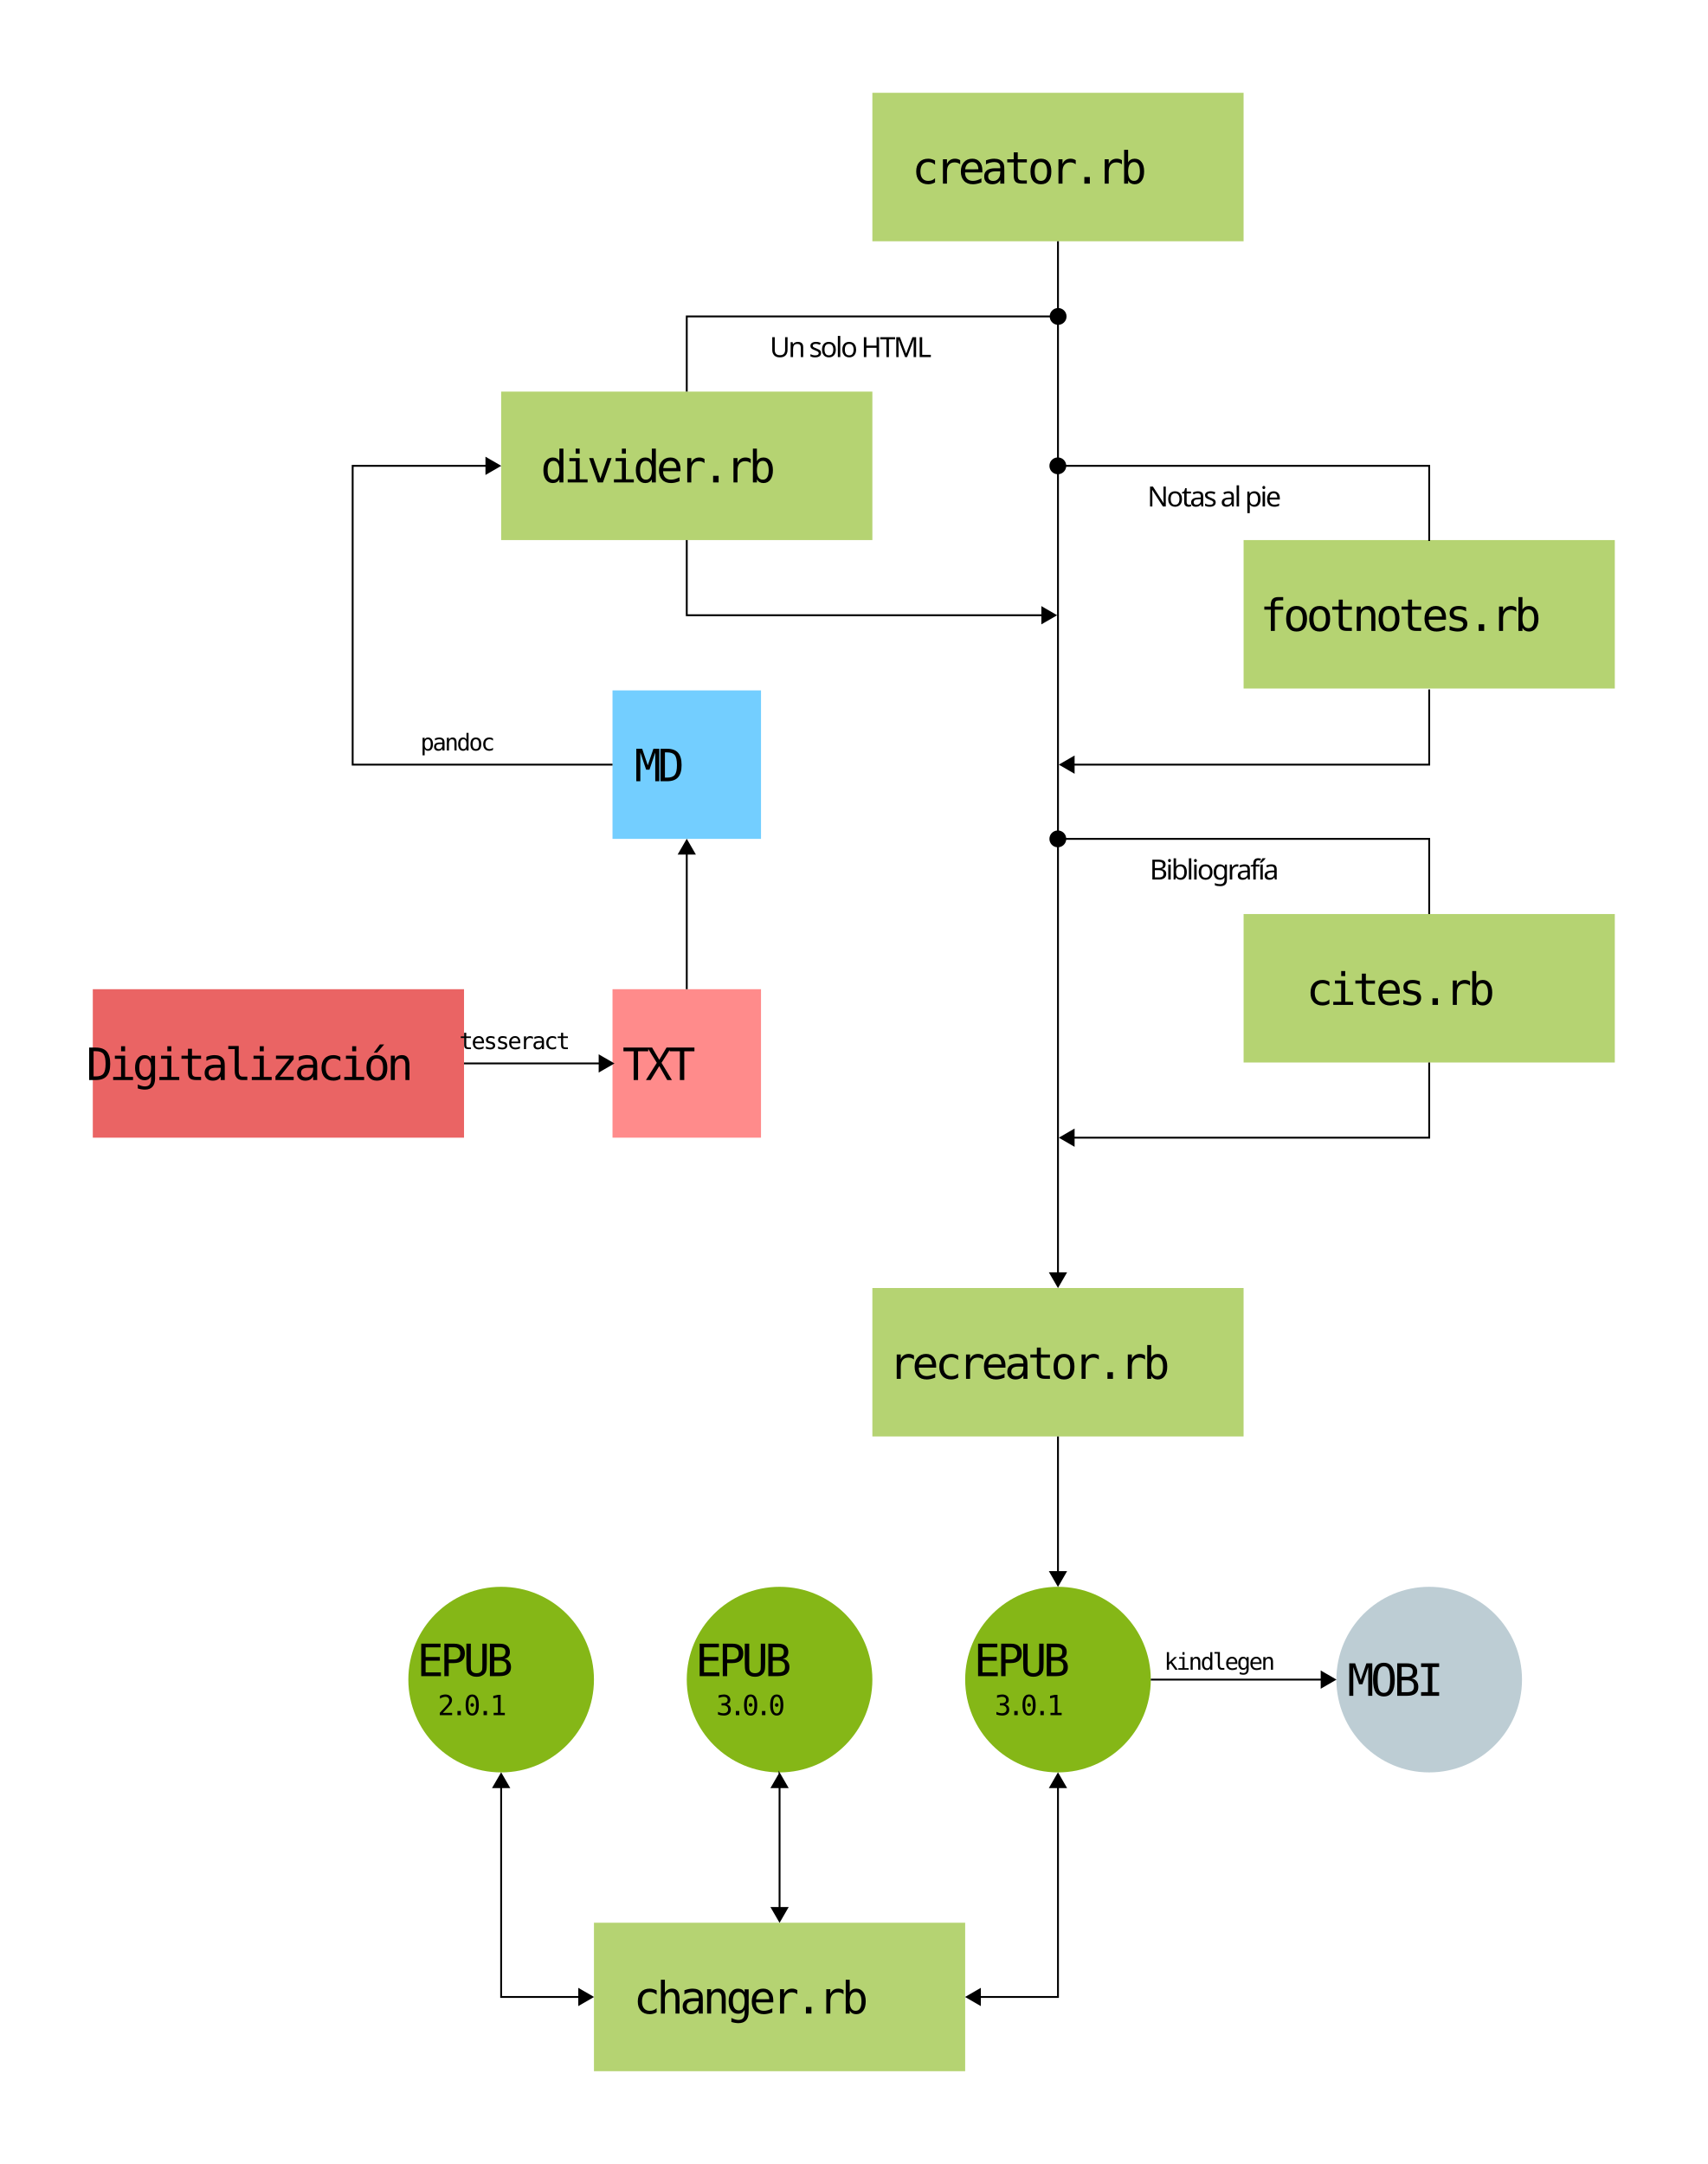
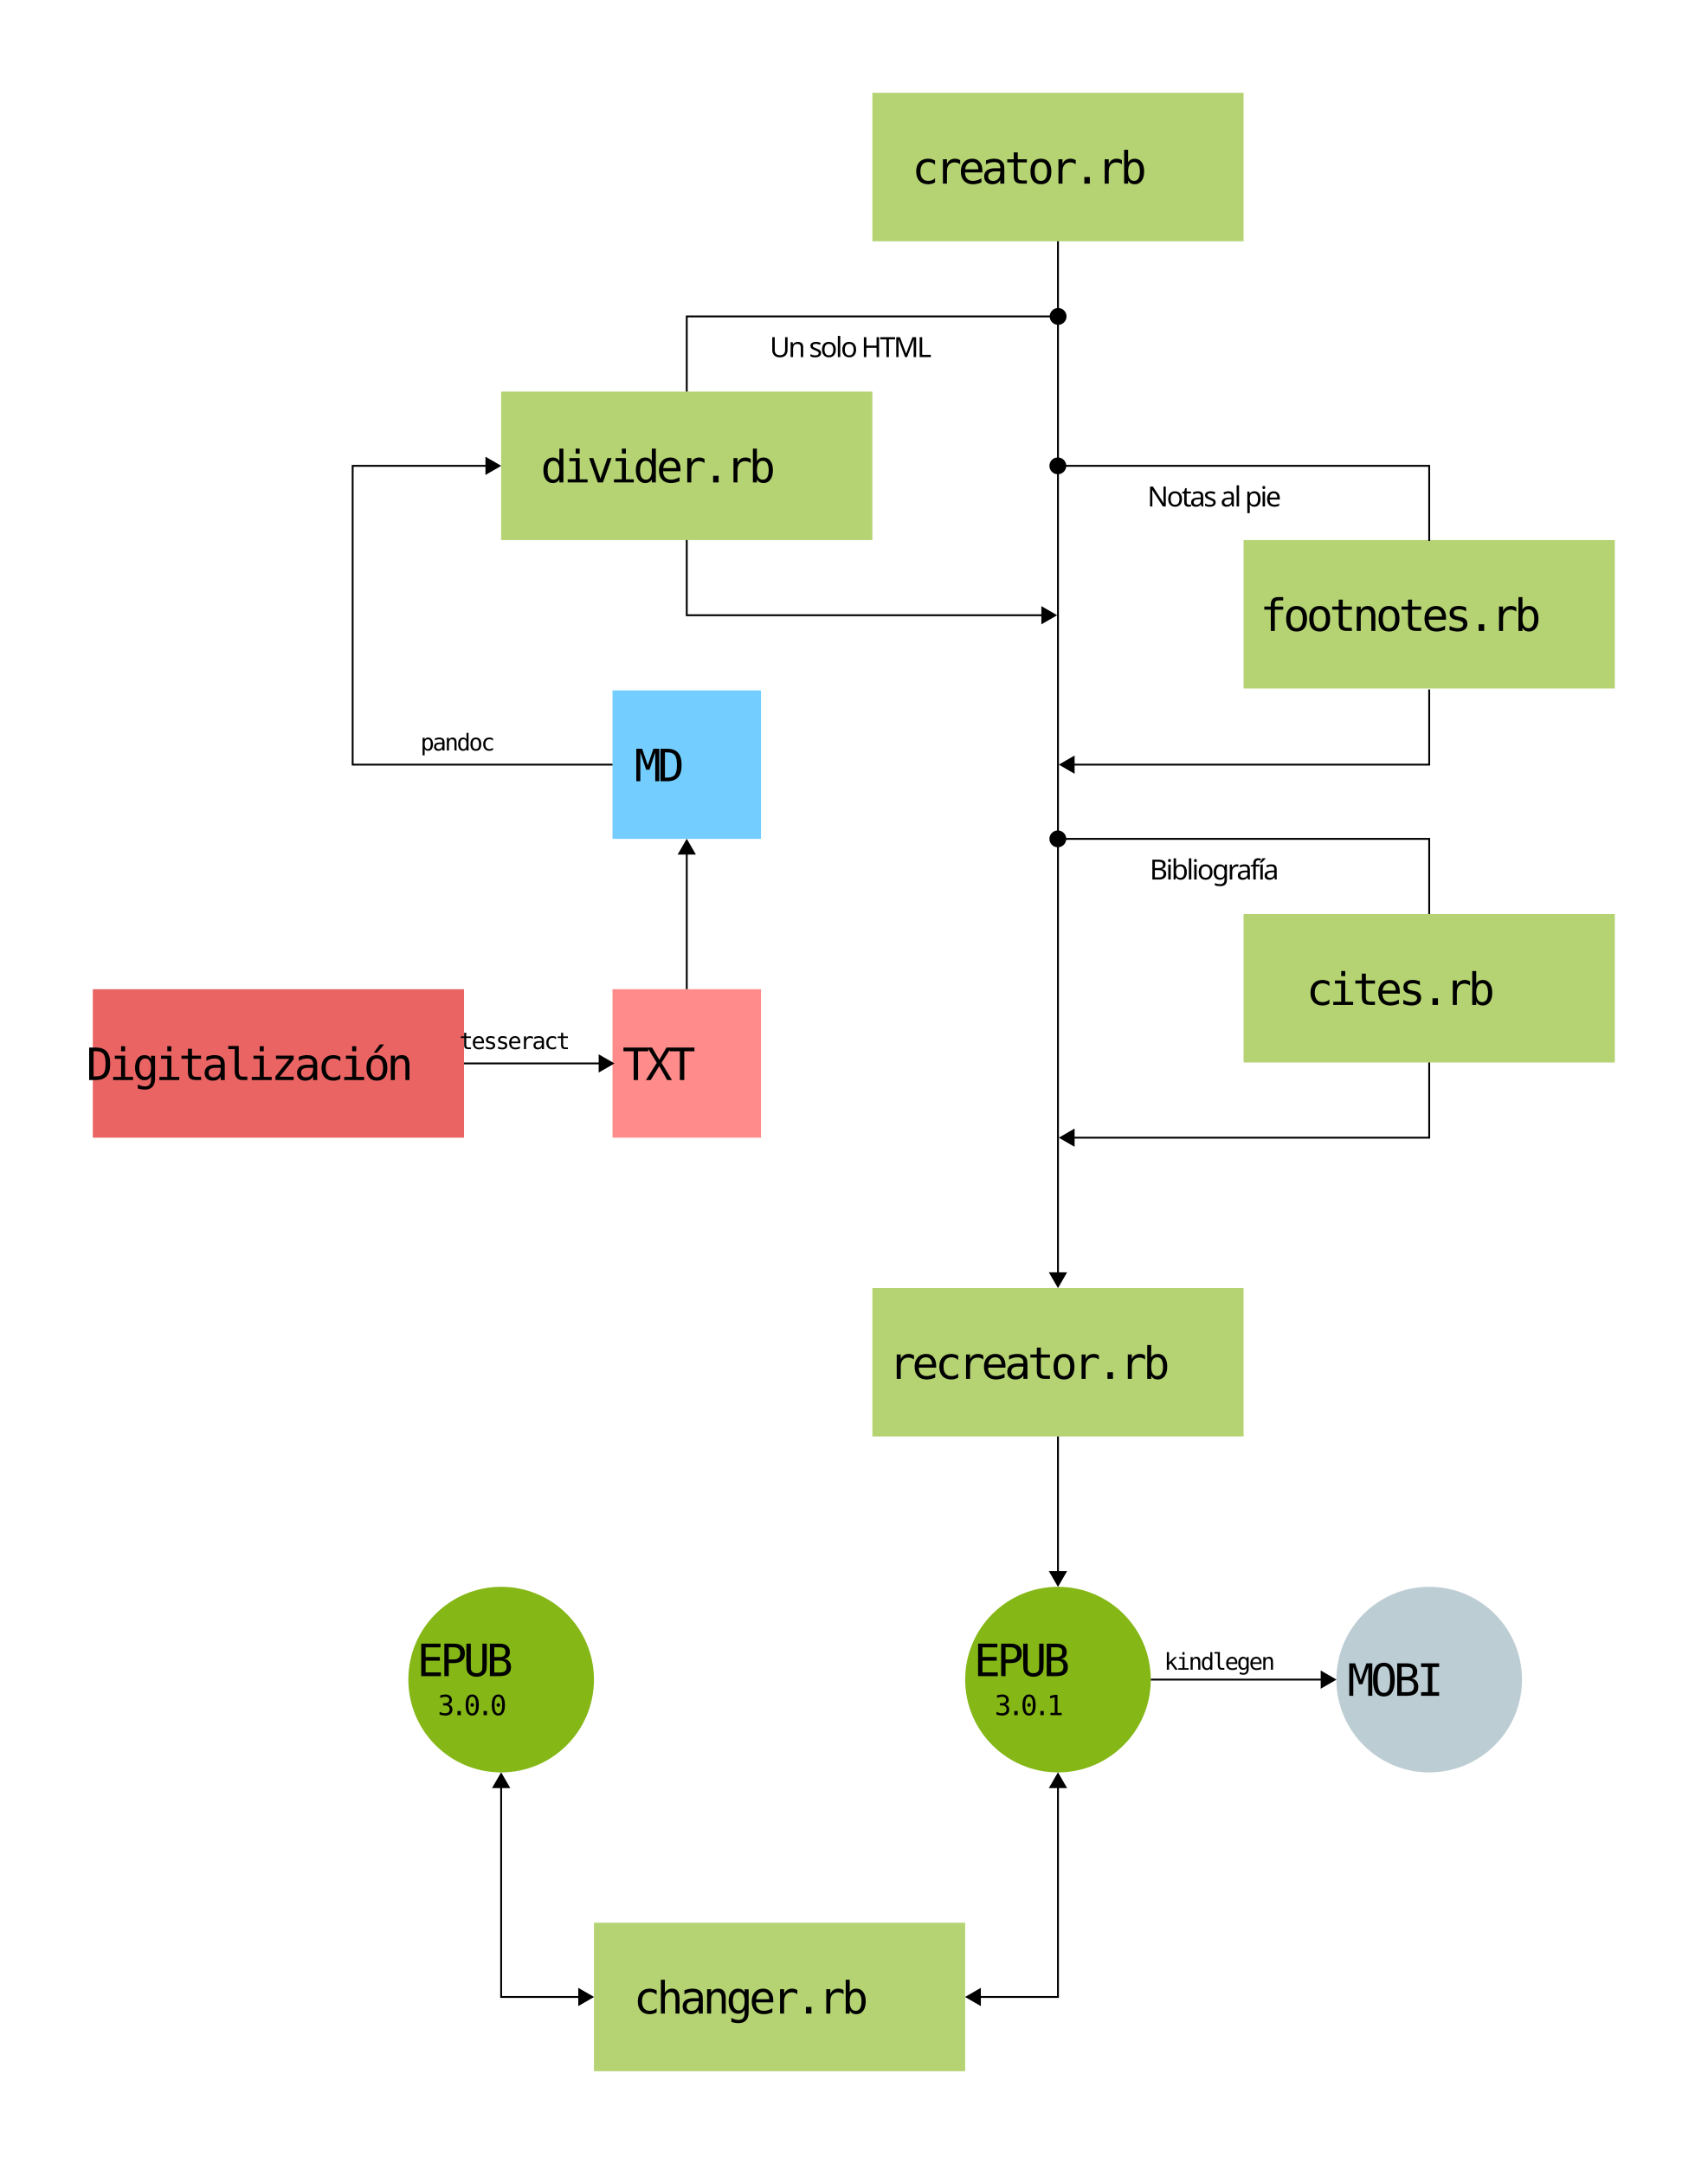
<svg xmlns="http://www.w3.org/2000/svg" width="920" height="1166" viewBox="0 0 920 1166" id="svg2" version="1.1">
  <defs id="defs4">
    <marker orient="auto" refY="0" refX="0" id="marker6843" style="overflow:visible">
      <path id="path6845" d="m -2.5,-1 c 0,2.76 -2.24,5 -5,5 -2.76,0 -5,-2.24 -5,-5 0,-2.76 2.24,-5 5,-5 2.76,0 5,2.24 5,5 z" style="fill:#000000;fill-opacity:1;fill-rule:evenodd;stroke:#000000;stroke-width:1pt;stroke-opacity:1" transform="matrix(0.8,0,0,0.8,5.92,0.8)" />
    </marker>
    <marker style="overflow:visible" id="marker6715" refX="0" refY="0" orient="auto">
      <path transform="matrix(0.8,0,0,0.8,5.92,0.8)" style="fill:#000000;fill-opacity:1;fill-rule:evenodd;stroke:#000000;stroke-width:1pt;stroke-opacity:1" d="m -2.5,-1 c 0,2.76 -2.24,5 -5,5 -2.76,0 -5,-2.24 -5,-5 0,-2.76 2.24,-5 5,-5 2.76,0 5,2.24 5,5 z" id="path6717" />
    </marker>
    <marker orient="auto" refY="0" refX="0" id="TriangleOutL" style="overflow:visible">
      <path id="path4360" d="m 5.77,0 -8.65,5 0,-10 8.65,5 z" style="fill:#000000;fill-opacity:1;fill-rule:evenodd;stroke:#000000;stroke-width:1pt;stroke-opacity:1" transform="scale(0.8,0.8)" />
    </marker>
    <marker orient="auto" refY="0" refX="0" id="marker6379" style="overflow:visible">
      <path id="path6381" d="m 5.77,0 -8.65,5 0,-10 8.65,5 z" style="fill:#000000;fill-opacity:1;fill-rule:evenodd;stroke:#000000;stroke-width:1pt;stroke-opacity:1" transform="scale(-0.8,-0.8)" />
    </marker>
    <marker style="overflow:visible" id="marker6249" refX="0" refY="0" orient="auto">
      <path transform="matrix(0.8,0,0,0.8,5.92,0.8)" style="fill:#000000;fill-opacity:1;fill-rule:evenodd;stroke:#000000;stroke-width:1pt;stroke-opacity:1" d="m -2.5,-1 c 0,2.76 -2.24,5 -5,5 -2.76,0 -5,-2.24 -5,-5 0,-2.76 2.24,-5 5,-5 2.76,0 5,2.24 5,5 z" id="path6251" />
    </marker>
    <marker orient="auto" refY="0" refX="0" id="DotL" style="overflow:visible">
      <path id="path4279" d="m -2.5,-1 c 0,2.76 -2.24,5 -5,5 -2.76,0 -5,-2.24 -5,-5 0,-2.76 2.24,-5 5,-5 2.76,0 5,2.24 5,5 z" style="fill:#000000;fill-opacity:1;fill-rule:evenodd;stroke:#000000;stroke-width:1pt;stroke-opacity:1" transform="matrix(0.8,0,0,0.8,5.92,0.8)" />
    </marker>
    <marker orient="auto" refY="0" refX="0" id="marker5681" style="overflow:visible">
      <path id="path5683" d="m 5.77,0 -8.65,5 0,-10 8.65,5 z" style="fill:#000000;fill-opacity:1;fill-rule:evenodd;stroke:#000000;stroke-width:1pt;stroke-opacity:1" transform="scale(0.8,0.8)" />
    </marker>
    <marker orient="auto" refY="0" refX="0" id="marker5573" style="overflow:visible">
      <path id="path5575" d="m 5.77,0 -8.65,5 0,-10 8.65,5 z" style="fill:#000000;fill-opacity:1;fill-rule:evenodd;stroke:#000000;stroke-width:1pt;stroke-opacity:1" transform="scale(-0.8,-0.8)" />
    </marker>
    <marker orient="auto" refY="0" refX="0" id="marker5341" style="overflow:visible">
      <path id="path5343" d="m 5.77,0 -8.65,5 0,-10 8.65,5 z" style="fill:#000000;fill-opacity:1;fill-rule:evenodd;stroke:#000000;stroke-width:1pt;stroke-opacity:1" transform="scale(0.8,0.8)" />
    </marker>
    <marker orient="auto" refY="0" refX="0" id="TriangleInL" style="overflow:visible">
      <path id="path4351" d="m 5.77,0 -8.65,5 0,-10 8.65,5 z" style="fill:#000000;fill-opacity:1;fill-rule:evenodd;stroke:#000000;stroke-width:1pt;stroke-opacity:1" transform="scale(-0.8,-0.8)" />
    </marker>
    <marker orient="auto" refY="0" refX="0" id="marker5030" style="overflow:visible">
      <path id="path5032" d="m 5.77,0 -8.65,5 0,-10 8.65,5 z" style="fill:#000000;fill-opacity:1;fill-rule:evenodd;stroke:#000000;stroke-width:1pt;stroke-opacity:1" transform="scale(0.8,0.8)" />
    </marker>
    <marker orient="auto" refY="0" refX="0" id="marker4928" style="overflow:visible">
      <path id="path4930" d="m 5.77,0 -8.65,5 0,-10 8.65,5 z" style="fill:#000000;fill-opacity:1;fill-rule:evenodd;stroke:#000000;stroke-width:1pt;stroke-opacity:1" transform="scale(0.8,0.8)" />
    </marker>
    <marker style="overflow:visible" id="marker4874" refX="0" refY="0" orient="auto">
      <path transform="scale(0.8,0.8)" style="fill:#000000;fill-opacity:1;fill-rule:evenodd;stroke:#000000;stroke-width:1pt;stroke-opacity:1" d="m 5.77,0 -8.65,5 0,-10 8.65,5 z" id="path4876" />
    </marker>
    <marker orient="auto" refY="0" refX="0" id="marker4742" style="overflow:visible">
      <path id="path4744" d="m 5.77,0 -8.65,5 0,-10 8.65,5 z" style="fill:#000000;fill-opacity:1;fill-rule:evenodd;stroke:#000000;stroke-width:1pt;stroke-opacity:1" transform="scale(0.8,0.8)" />
    </marker>
    <marker style="overflow:visible" id="marker4670" refX="0" refY="0" orient="auto">
      <path transform="scale(0.8,0.8)" style="fill:#000000;fill-opacity:1;fill-rule:evenodd;stroke:#000000;stroke-width:1pt;stroke-opacity:1" d="m 5.77,0 -8.65,5 0,-10 8.65,5 z" id="path4672" />
    </marker>
  </defs>
  <g id="layer1" transform="translate(0,113.6378)">
    <g id="g4142" transform="matrix(0.8,0,0,0.8,373.4286,-356.3847)">
      <path style="opacity:1;fill:#85b717;fill-opacity:0.608;stroke:none;stroke-width:5;stroke-linejoin:bevel;stroke-miterlimit:4;stroke-dasharray:none" d="m 120.714,365.934 250,0 0,100 -250,0 z" id="rect4136" />
      <text id="text4138" y="427.118" x="245.165" style="font-style:normal;font-weight:normal;font-size:22.5px;line-height:125%;font-family:sans-serif;letter-spacing:-1px;word-spacing:0px;fill:#000000;fill-opacity:1;stroke:none;stroke-width:1px;stroke-linecap:butt;stroke-linejoin:miter;stroke-opacity:1" xml:space="preserve">
        <tspan style="font-style:normal;font-variant:normal;font-weight:normal;font-stretch:normal;font-size:30px;font-family:monospace;-inkscape-font-specification:monospace;text-align:center;letter-spacing:-2.5px;word-spacing:0px;text-anchor:middle" y="427.118" x="243.915" id="tspan4140">creator.rb</tspan>
      </text>
    </g>
    <g id="g4147" transform="matrix(0.8,0,0,0.8,373.4286,287.6153)">
      <path style="opacity:1;fill:#85b717;fill-opacity:0.608;stroke:none;stroke-width:5;stroke-linejoin:bevel;stroke-miterlimit:4;stroke-dasharray:none" d="m 120.714,365.934 250,0 0,100 -250,0 z" id="rect4149" />
      <text xml:space="preserve" style="font-style:normal;font-weight:normal;font-size:22.5px;line-height:125%;font-family:sans-serif;letter-spacing:-1px;word-spacing:0px;fill:#000000;fill-opacity:1;stroke:none;stroke-width:1px;stroke-linecap:butt;stroke-linejoin:miter;stroke-opacity:1" x="245.165" y="427.118" id="text4151">
        <tspan id="tspan4153" x="243.915" y="427.118" style="font-style:normal;font-variant:normal;font-weight:normal;font-stretch:normal;font-size:30px;font-family:monospace;-inkscape-font-specification:monospace;text-align:center;letter-spacing:-2.5px;word-spacing:0px;text-anchor:middle">recreator.rb</tspan>
      </text>
    </g>
    <g transform="matrix(0.8,0,0,0.8,223.4286,629.6153)" id="g4155">
      <path style="opacity:1;fill:#85b717;fill-opacity:0.608;stroke:none;stroke-width:5;stroke-linejoin:bevel;stroke-miterlimit:4;stroke-dasharray:none" d="m 120.714,365.934 250,0 0,100 -250,0 z" id="rect4157" />
      <text id="text4159" y="427.118" x="245.165" style="font-style:normal;font-weight:normal;font-size:22.5px;line-height:125%;font-family:sans-serif;letter-spacing:-1px;word-spacing:0px;fill:#000000;fill-opacity:1;stroke:none;stroke-width:1px;stroke-linecap:butt;stroke-linejoin:miter;stroke-opacity:1" xml:space="preserve">
        <tspan style="font-style:normal;font-variant:normal;font-weight:normal;font-stretch:normal;font-size:30px;font-family:monospace;-inkscape-font-specification:monospace;text-align:center;letter-spacing:-2.5px;word-spacing:0px;text-anchor:middle" y="427.118" x="243.915" id="tspan4161">changer.rb</tspan>
      </text>
    </g>
    <g transform="matrix(0.8,0,0,0.8,573.4286,-115.3847)" id="g4163">
      <path style="opacity:1;fill:#85b717;fill-opacity:0.608;stroke:none;stroke-width:5;stroke-linejoin:bevel;stroke-miterlimit:4;stroke-dasharray:none" d="m 120.714,365.934 250,0 0,100 -250,0 z" id="rect4165" />
      <text id="text4167" y="427.118" x="245.165" style="font-style:normal;font-weight:normal;font-size:22.5px;line-height:125%;font-family:sans-serif;letter-spacing:-1px;word-spacing:0px;fill:#000000;fill-opacity:1;stroke:none;stroke-width:1px;stroke-linecap:butt;stroke-linejoin:miter;stroke-opacity:1" xml:space="preserve">
        <tspan style="font-style:normal;font-variant:normal;font-weight:normal;font-stretch:normal;font-size:30px;font-family:monospace;-inkscape-font-specification:monospace;text-align:center;letter-spacing:-2.5px;word-spacing:0px;text-anchor:middle" y="427.118" x="243.915" id="tspan4169">footnotes.rb</tspan>
      </text>
    </g>
    <g id="g4171" transform="matrix(0.8,0,0,0.8,573.4286,86.1153)">
      <path style="opacity:1;fill:#85b717;fill-opacity:0.608;stroke:none;stroke-width:5;stroke-linejoin:bevel;stroke-miterlimit:4;stroke-dasharray:none" d="m 120.714,365.934 250,0 0,100 -250,0 z" id="rect4173" />
      <text xml:space="preserve" style="font-style:normal;font-weight:normal;font-size:22.5px;line-height:125%;font-family:sans-serif;letter-spacing:-1px;word-spacing:0px;fill:#000000;fill-opacity:1;stroke:none;stroke-width:1px;stroke-linecap:butt;stroke-linejoin:miter;stroke-opacity:1" x="245.165" y="427.118" id="text4175">
        <tspan id="tspan4177" x="243.915" y="427.118" style="font-style:normal;font-variant:normal;font-weight:normal;font-stretch:normal;font-size:30px;font-family:monospace;-inkscape-font-specification:monospace;text-align:center;letter-spacing:-2.5px;word-spacing:0px;text-anchor:middle">cites.rb</tspan>
      </text>
    </g>
    <g id="g4179" transform="matrix(0.8,0,0,0.8,173.4286,-195.3847)">
      <path style="opacity:1;fill:#85b717;fill-opacity:0.608;stroke:none;stroke-width:5;stroke-linejoin:bevel;stroke-miterlimit:4;stroke-dasharray:none" d="m 120.714,365.934 250,0 0,100 -250,0 z" id="rect4181" />
      <text xml:space="preserve" style="font-style:normal;font-weight:normal;font-size:22.5px;line-height:125%;font-family:sans-serif;letter-spacing:-1px;word-spacing:0px;fill:#000000;fill-opacity:1;stroke:none;stroke-width:1px;stroke-linecap:butt;stroke-linejoin:miter;stroke-opacity:1" x="245.165" y="427.118" id="text4183">
        <tspan id="tspan4185" x="243.915" y="427.118" style="font-style:normal;font-variant:normal;font-weight:normal;font-stretch:normal;font-size:30px;font-family:monospace;-inkscape-font-specification:monospace;text-align:center;letter-spacing:-2.5px;word-spacing:0px;text-anchor:middle">divider.rb</tspan>
      </text>
    </g>
    <path style="fill:none;fill-rule:evenodd;stroke:#000000;stroke-width:1px;stroke-linecap:butt;stroke-linejoin:miter;stroke-opacity:1;marker-end:url(#TriangleOutL)" d="m 570,16.362 0,558.385" id="path4206" />
    <g id="g4608" transform="translate(187.5,-132)">
      <path id="path4560" d="m 432.5,923.362 a 50,50 0 0 1 -50,50 50,50 0 0 1 -50,-50 50,50 0 0 1 50,-50 50,50 0 0 1 50,50 z" style="opacity:1;fill:#85b717;fill-opacity:1;stroke:none;stroke-width:5;stroke-linecap:butt;stroke-linejoin:bevel;stroke-miterlimit:4;stroke-dasharray:none" />
      <text xml:space="preserve" style="font-style:normal;font-weight:normal;font-size:18px;line-height:125%;font-family:sans-serif;letter-spacing:-0.8px;word-spacing:0px;fill:#000000;fill-opacity:1;stroke:none;stroke-width:1px;stroke-linecap:butt;stroke-linejoin:miter;stroke-opacity:1" x="381.902" y="921.489" id="text4567">
        <tspan id="tspan4569" x="380.902" y="921.489" style="font-style:normal;font-variant:normal;font-weight:normal;font-stretch:normal;font-size:24px;font-family:monospace;-inkscape-font-specification:monospace;text-align:center;letter-spacing:-2px;word-spacing:0px;text-anchor:middle">EPUB</tspan>
        <tspan id="tspan4574" x="380.902" y="942.519" style="font-style:normal;font-variant:normal;font-weight:normal;font-stretch:normal;font-size:15px;font-family:monospace;-inkscape-font-specification:monospace;text-align:center;letter-spacing:-2px;word-spacing:0px;text-anchor:middle">3.0.1</tspan>
      </text>
    </g>
-     <g id="g4596" transform="translate(174.6429,-250.5715)">
-       <path id="path4584" d="m 295.357,1041.934 a 50,50 0 0 1 -50,50 50,50 0 0 1 -50,-50 50,50 0 0 1 50,-50 50,50 0 0 1 50,50 z" style="opacity:1;fill:#85b717;fill-opacity:1;stroke:none;stroke-width:5;stroke-linecap:butt;stroke-linejoin:bevel;stroke-miterlimit:4;stroke-dasharray:none" />
-       <text xml:space="preserve" style="font-style:normal;font-weight:normal;font-size:18px;line-height:125%;font-family:sans-serif;letter-spacing:-0.8px;word-spacing:0px;fill:#000000;fill-opacity:1;stroke:none;stroke-width:1px;stroke-linecap:butt;stroke-linejoin:miter;stroke-opacity:1" x="244.759" y="1040.061" id="text4586">
-         <tspan id="tspan4588" x="243.759" y="1040.061" style="font-style:normal;font-variant:normal;font-weight:normal;font-stretch:normal;font-size:24px;font-family:monospace;-inkscape-font-specification:monospace;text-align:center;letter-spacing:-2px;word-spacing:0px;text-anchor:middle">EPUB</tspan>
-         <tspan id="tspan4590" x="243.759" y="1061.09" style="font-style:normal;font-variant:normal;font-weight:normal;font-stretch:normal;font-size:15px;font-family:monospace;-inkscape-font-specification:monospace;text-align:center;letter-spacing:-2px;word-spacing:0px;text-anchor:middle">3.0.0</tspan>
-       </text>
-     </g>
    <g id="g4602" transform="translate(173.2143,-249.1429)">
      <path style="opacity:1;fill:#85b717;fill-opacity:1;stroke:none;stroke-width:5;stroke-linecap:butt;stroke-linejoin:bevel;stroke-miterlimit:4;stroke-dasharray:none" d="m 146.786,1040.505 a 50,50 0 0 1 -50,50 50,50 0 0 1 -50,-50 50,50 0 0 1 50,-50 50,50 0 0 1 50,50 z" id="path4576" />
      <text id="text4578" y="1038.632" x="96.188" style="font-style:normal;font-weight:normal;font-size:18px;line-height:125%;font-family:sans-serif;letter-spacing:-0.8px;word-spacing:0px;fill:#000000;fill-opacity:1;stroke:none;stroke-width:1px;stroke-linecap:butt;stroke-linejoin:miter;stroke-opacity:1" xml:space="preserve">
        <tspan style="font-style:normal;font-variant:normal;font-weight:normal;font-stretch:normal;font-size:24px;font-family:monospace;-inkscape-font-specification:monospace;text-align:center;letter-spacing:-2px;word-spacing:0px;text-anchor:middle" y="1038.632" x="95.188" id="tspan4580">EPUB</tspan>
-         <tspan id="tspan4592" style="font-style:normal;font-variant:normal;font-weight:normal;font-stretch:normal;font-size:15px;font-family:monospace;-inkscape-font-specification:monospace;text-align:center;letter-spacing:-2px;word-spacing:0px;text-anchor:middle" y="1059.662" x="95.188">2.0.1</tspan>
+         <tspan id="tspan4592" style="font-style:normal;font-variant:normal;font-weight:normal;font-stretch:normal;font-size:15px;font-family:monospace;-inkscape-font-specification:monospace;text-align:center;letter-spacing:-2px;word-spacing:0px;text-anchor:middle" y="1059.662" x="95.188">3.0.0</tspan>
      </text>
    </g>
    <g transform="translate(387.5,-132)" id="g4614">
      <path style="opacity:1;fill:#bdcdd4;fill-opacity:1;stroke:none;stroke-width:5;stroke-linecap:butt;stroke-linejoin:bevel;stroke-miterlimit:4;stroke-dasharray:none" d="m 432.5,923.362 c 0,27.614 -22.386,50 -50,50 -27.614,0 -50,-22.386 -50,-50 0,-27.614 22.386,-50 50,-50 27.614,0 50,22.386 50,50 z" id="path4616" />
      <text id="text4618" y="932.099" x="383.18" style="font-style:normal;font-weight:normal;font-size:18px;line-height:125%;font-family:sans-serif;letter-spacing:-0.8px;word-spacing:0px;fill:#000000;fill-opacity:1;stroke:none;stroke-width:1px;stroke-linecap:butt;stroke-linejoin:miter;stroke-opacity:1" xml:space="preserve">
        <tspan style="font-style:normal;font-variant:normal;font-weight:normal;font-stretch:normal;font-size:24px;font-family:monospace;-inkscape-font-specification:monospace;text-align:center;letter-spacing:-2px;word-spacing:0px;text-anchor:middle" y="932.099" x="382.18" id="tspan4620">MOBI</tspan>
        <tspan style="font-style:normal;font-variant:normal;font-weight:normal;font-stretch:normal;font-size:15px;font-family:monospace;-inkscape-font-specification:monospace;text-align:center;letter-spacing:-2px;word-spacing:0px;text-anchor:middle" y="962.099" x="383.18" id="tspan4622" />
      </text>
    </g>
    <g id="g4626" transform="matrix(0.8,0,0,0.8,174.1024,-34.3847)">
      <path id="path4628" d="m 194.872,365.934 100,0 0,100 -100,0 z" style="opacity:1;fill:#19aeff;fill-opacity:0.608;stroke:none;stroke-width:5;stroke-linejoin:bevel;stroke-miterlimit:4;stroke-dasharray:none" />
      <text xml:space="preserve" style="font-style:normal;font-weight:normal;font-size:22.5px;line-height:125%;font-family:sans-serif;letter-spacing:-1px;word-spacing:0px;fill:#000000;fill-opacity:1;stroke:none;stroke-width:1px;stroke-linecap:butt;stroke-linejoin:miter;stroke-opacity:1" x="245.165" y="427.118" id="text4630">
        <tspan id="tspan4632" x="243.915" y="427.118" style="font-style:normal;font-variant:normal;font-weight:normal;font-stretch:normal;font-size:30px;font-family:monospace;-inkscape-font-specification:monospace;text-align:center;letter-spacing:-2.5px;word-spacing:0px;text-anchor:middle">MD</tspan>
      </text>
    </g>
    <g transform="matrix(0.8,0,0,0.8,173.8622,126.6153)" id="g4634">
      <path id="path4636" d="m 195.172,365.934 100,0 0,100 -100,0 z" style="opacity:1;fill:#ff4141;fill-opacity:0.608;stroke:none;stroke-width:5;stroke-linejoin:bevel;stroke-miterlimit:4;stroke-dasharray:none" />
      <text id="text4638" y="427.118" x="245.165" style="font-style:normal;font-weight:normal;font-size:22.5px;line-height:125%;font-family:sans-serif;letter-spacing:-1px;word-spacing:0px;fill:#000000;fill-opacity:1;stroke:none;stroke-width:1px;stroke-linecap:butt;stroke-linejoin:miter;stroke-opacity:1" xml:space="preserve">
        <tspan style="font-style:normal;font-variant:normal;font-weight:normal;font-stretch:normal;font-size:30px;font-family:monospace;-inkscape-font-specification:monospace;text-align:center;letter-spacing:-2.5px;word-spacing:0px;text-anchor:middle" y="427.118" x="243.915" id="tspan4640">TXT</tspan>
      </text>
    </g>
    <g transform="matrix(0.8,0,0,0.8,-46.57142,126.6153)" id="g4648">
      <path id="path4650" d="m 120.714,365.934 250,0 0,100 -250,0 z" style="opacity:1;fill:#dc0000;fill-opacity:0.608;stroke:none;stroke-width:5;stroke-linejoin:bevel;stroke-miterlimit:4;stroke-dasharray:none" />
      <text id="text4652" y="427.118" x="245.165" style="font-style:normal;font-weight:normal;font-size:22.5px;line-height:125%;font-family:sans-serif;letter-spacing:-1px;word-spacing:0px;fill:#000000;fill-opacity:1;stroke:none;stroke-width:1px;stroke-linecap:butt;stroke-linejoin:miter;stroke-opacity:1" xml:space="preserve">
        <tspan style="font-style:normal;font-variant:normal;font-weight:normal;font-stretch:normal;font-size:30px;font-family:monospace;-inkscape-font-specification:monospace;text-align:center;letter-spacing:-2.5px;word-spacing:0px;text-anchor:middle" y="427.118" x="243.915" id="tspan4654">Digitalización</tspan>
      </text>
    </g>
    <path id="path4668" d="m 570,660.362 -4.6e-4,75.385" style="fill:none;fill-rule:evenodd;stroke:#000000;stroke-width:1px;stroke-linecap:butt;stroke-linejoin:miter;stroke-opacity:1;marker-end:url(#marker4670)" />
    <path style="fill:none;fill-rule:evenodd;stroke:#000000;stroke-width:1px;stroke-linecap:butt;stroke-linejoin:miter;stroke-opacity:1;marker-end:url(#marker4742)" d="m 370.001,419.362 -4.5e-4,-75.385" id="path4740" />
    <path id="path4872" d="m 250,459.363 75.385,-4.5e-4" style="fill:none;fill-rule:evenodd;stroke:#000000;stroke-width:1px;stroke-linecap:butt;stroke-linejoin:miter;stroke-opacity:1;marker-end:url(#marker4874)" />
-     <g id="g5312" transform="translate(187.5,-142)">
-       <path style="color:#000000;font-style:normal;font-variant:normal;font-weight:normal;font-stretch:normal;font-size:medium;line-height:normal;font-family:sans-serif;text-indent:0;text-align:start;text-decoration:none;text-decoration-line:none;text-decoration-style:solid;text-decoration-color:#000000;letter-spacing:normal;word-spacing:normal;text-transform:none;direction:ltr;block-progression:tb;writing-mode:lr-tb;baseline-shift:baseline;text-anchor:start;white-space:normal;clip-rule:nonzero;display:inline;overflow:visible;visibility:visible;opacity:1;isolation:auto;mix-blend-mode:normal;color-interpolation:sRGB;color-interpolation-filters:linearRGB;solid-color:#000000;solid-opacity:1;fill:#000000;fill-opacity:1;fill-rule:evenodd;stroke:none;stroke-width:1px;stroke-linecap:butt;stroke-linejoin:miter;stroke-miterlimit:4;stroke-dasharray:none;stroke-dashoffset:0;stroke-opacity:1;color-rendering:auto;image-rendering:auto;shape-rendering:auto;text-rendering:auto;enable-background:accumulate" d="m 232,988.977 0,69.885 1,0 0,-69.885 -1,0 z" id="path4926" />
-       <path style="fill:#000000;fill-opacity:1;fill-rule:evenodd;stroke:#000000;stroke-width:0.8pt;stroke-opacity:1" d="m 232.5,1063.363 -4,-6.92 8,0 -4,6.92 z" id="path5318" />
-       <path style="fill:#000000;fill-opacity:1;fill-rule:evenodd;stroke:#000000;stroke-width:0.8pt;stroke-opacity:1" d="m 232.5,984.361 4,6.92 -8,6e-5 4,-6.92 z" id="path5320" />
-     </g>
    <path style="fill:none;fill-rule:evenodd;stroke:#000000;stroke-width:1px;stroke-linecap:butt;stroke-linejoin:miter;stroke-opacity:1;marker-end:url(#marker5030)" d="m 620,791.363 94.385,-4.5e-4" id="path5028" />
    <g id="g5661" transform="translate(187.5,-142)">
      <path style="color:#000000;font-style:normal;font-variant:normal;font-weight:normal;font-stretch:normal;font-size:medium;line-height:normal;font-family:sans-serif;text-indent:0;text-align:start;text-decoration:none;text-decoration-line:none;text-decoration-style:solid;text-decoration-color:#000000;letter-spacing:normal;word-spacing:normal;text-transform:none;direction:ltr;block-progression:tb;writing-mode:lr-tb;baseline-shift:baseline;text-anchor:start;white-space:normal;clip-rule:nonzero;display:inline;overflow:visible;visibility:visible;opacity:1;isolation:auto;mix-blend-mode:normal;color-interpolation:sRGB;color-interpolation-filters:linearRGB;solid-color:#000000;solid-opacity:1;fill:#000000;fill-opacity:1;fill-rule:evenodd;stroke:none;stroke-width:1px;stroke-linecap:butt;stroke-linejoin:miter;stroke-miterlimit:4;stroke-dasharray:none;stroke-dashoffset:0;stroke-opacity:1;color-rendering:auto;image-rendering:auto;shape-rendering:auto;text-rendering:auto;enable-background:accumulate" d="m 82,988.362 0,116.499 45.5,0 0,-1 -44.5,0 0,-115.499 z" id="path5339" />
      <path style="fill:#000000;fill-opacity:1;fill-rule:evenodd;stroke:#000000;stroke-width:0.8pt;stroke-opacity:1" d="m 82.5,984.361 4,6.92 -8,-2e-5 4,-6.92 z" id="path5667" />
      <path style="fill:#000000;fill-opacity:1;fill-rule:evenodd;stroke:#000000;stroke-width:0.8pt;stroke-opacity:1" d="m 131.501,1104.362 -6.92,4 0,-8 6.92,4 z" id="path5669" />
    </g>
    <g id="g5671" transform="matrix(-1,0,0,1,652.5,-142)">
      <path id="path5673" d="m 82,988.362 0,116.499 45.5,0 0,-1 -44.5,0 0,-115.499 z" style="color:#000000;font-style:normal;font-variant:normal;font-weight:normal;font-stretch:normal;font-size:medium;line-height:normal;font-family:sans-serif;text-indent:0;text-align:start;text-decoration:none;text-decoration-line:none;text-decoration-style:solid;text-decoration-color:#000000;letter-spacing:normal;word-spacing:normal;text-transform:none;direction:ltr;block-progression:tb;writing-mode:lr-tb;baseline-shift:baseline;text-anchor:start;white-space:normal;clip-rule:nonzero;display:inline;overflow:visible;visibility:visible;opacity:1;isolation:auto;mix-blend-mode:normal;color-interpolation:sRGB;color-interpolation-filters:linearRGB;solid-color:#000000;solid-opacity:1;fill:#000000;fill-opacity:1;fill-rule:evenodd;stroke:none;stroke-width:1px;stroke-linecap:butt;stroke-linejoin:miter;stroke-miterlimit:4;stroke-dasharray:none;stroke-dashoffset:0;stroke-opacity:1;color-rendering:auto;image-rendering:auto;shape-rendering:auto;text-rendering:auto;enable-background:accumulate" />
      <path id="path5675" d="m 82.5,984.361 4,6.92 -8,-2e-5 4,-6.92 z" style="fill:#000000;fill-opacity:1;fill-rule:evenodd;stroke:#000000;stroke-width:0.8pt;stroke-opacity:1" />
      <path id="path5677" d="m 131.501,1104.362 -6.92,4 0,-8 6.92,4 z" style="fill:#000000;fill-opacity:1;fill-rule:evenodd;stroke:#000000;stroke-width:0.8pt;stroke-opacity:1" />
    </g>
    <g id="g5877" transform="translate(187.5,-142)">
      <path style="color:#000000;font-style:normal;font-variant:normal;font-weight:normal;font-stretch:normal;font-size:medium;line-height:normal;font-family:sans-serif;text-indent:0;text-align:start;text-decoration:none;text-decoration-line:none;text-decoration-style:solid;text-decoration-color:#000000;letter-spacing:normal;word-spacing:normal;text-transform:none;direction:ltr;block-progression:tb;writing-mode:lr-tb;baseline-shift:baseline;text-anchor:start;white-space:normal;clip-rule:nonzero;display:inline;overflow:visible;visibility:visible;opacity:1;isolation:auto;mix-blend-mode:normal;color-interpolation:sRGB;color-interpolation-filters:linearRGB;solid-color:#000000;solid-opacity:1;fill:#000000;fill-opacity:1;fill-rule:evenodd;stroke:none;stroke-width:1px;stroke-linecap:butt;stroke-linejoin:miter;stroke-miterlimit:4;stroke-dasharray:none;stroke-dashoffset:0;stroke-opacity:1;color-rendering:auto;image-rendering:auto;shape-rendering:auto;text-rendering:auto;enable-background:accumulate" d="m 2,278.861 0,162 140.5,0 0,-1 -139.5,0 0,-160 74.5,0 0,-1 z" id="path5679" />
      <path style="fill:#000000;fill-opacity:1;fill-rule:evenodd;stroke:#000000;stroke-width:0.8pt;stroke-opacity:1" d="m 81.501,279.362 -6.92,4 0,-8 6.92,4 z" id="path5883" />
    </g>
    <g id="g6699" transform="translate(187.5,-142)">
      <path id="path5885" d="m 382.5,198.862 -200,0 0,40.5" style="fill:none;fill-rule:evenodd;stroke:#000000;stroke-width:1px;stroke-linecap:butt;stroke-linejoin:miter;stroke-opacity:1;marker-start:url(#DotL)" />
      <g id="g6479">
        <path id="path6247" d="m 182,319.361 0,41 195.5,0 0,-1 -194.5,0 0,-40 z" style="color:#000000;font-style:normal;font-variant:normal;font-weight:normal;font-stretch:normal;font-size:medium;line-height:normal;font-family:sans-serif;text-indent:0;text-align:start;text-decoration:none;text-decoration-line:none;text-decoration-style:solid;text-decoration-color:#000000;letter-spacing:normal;word-spacing:normal;text-transform:none;direction:ltr;block-progression:tb;writing-mode:lr-tb;baseline-shift:baseline;text-anchor:start;white-space:normal;clip-rule:nonzero;display:inline;overflow:visible;visibility:visible;opacity:1;isolation:auto;mix-blend-mode:normal;color-interpolation:sRGB;color-interpolation-filters:linearRGB;solid-color:#000000;solid-opacity:1;fill:#000000;fill-opacity:1;fill-rule:evenodd;stroke:none;stroke-width:1px;stroke-linecap:butt;stroke-linejoin:miter;stroke-miterlimit:4;stroke-dasharray:none;stroke-dashoffset:0;stroke-opacity:1;color-rendering:auto;image-rendering:auto;shape-rendering:auto;text-rendering:auto;enable-background:accumulate" />
        <path id="path6485" d="m 381.001,359.862 -6.92,4 0,-8 6.92,4 z" style="fill:#000000;fill-opacity:1;fill-rule:evenodd;stroke:#000000;stroke-width:0.8pt;stroke-opacity:1" />
      </g>
    </g>
    <g id="g6705" transform="matrix(-1,0,0,1,952.5,-61.49955)">
      <path style="fill:none;fill-rule:evenodd;stroke:#000000;stroke-width:1px;stroke-linecap:butt;stroke-linejoin:miter;stroke-opacity:1;marker-start:url(#marker6843)" d="m 382.5,198.862 -200,0 0,40.5" id="path6707" />
      <g id="g6709">
        <path style="color:#000000;font-style:normal;font-variant:normal;font-weight:normal;font-stretch:normal;font-size:medium;line-height:normal;font-family:sans-serif;text-indent:0;text-align:start;text-decoration:none;text-decoration-line:none;text-decoration-style:solid;text-decoration-color:#000000;letter-spacing:normal;word-spacing:normal;text-transform:none;direction:ltr;block-progression:tb;writing-mode:lr-tb;baseline-shift:baseline;text-anchor:start;white-space:normal;clip-rule:nonzero;display:inline;overflow:visible;visibility:visible;opacity:1;isolation:auto;mix-blend-mode:normal;color-interpolation:sRGB;color-interpolation-filters:linearRGB;solid-color:#000000;solid-opacity:1;fill:#000000;fill-opacity:1;fill-rule:evenodd;stroke:none;stroke-width:1px;stroke-linecap:butt;stroke-linejoin:miter;stroke-miterlimit:4;stroke-dasharray:none;stroke-dashoffset:0;stroke-opacity:1;color-rendering:auto;image-rendering:auto;shape-rendering:auto;text-rendering:auto;enable-background:accumulate" d="m 182,319.361 0,41 195.5,0 0,-1 -194.5,0 0,-40 z" id="path6711" />
        <path style="fill:#000000;fill-opacity:1;fill-rule:evenodd;stroke:#000000;stroke-width:0.8pt;stroke-opacity:1" d="m 381.001,359.862 -6.92,4 0,-8 6.92,4 z" id="path6713" />
      </g>
    </g>
    <g transform="matrix(-1,0,0,1,952.5,139.5005)" id="g6815">
      <path id="path6817" d="m 382.5,198.862 -200,0 0,40.5" style="fill:none;fill-rule:evenodd;stroke:#000000;stroke-width:1px;stroke-linecap:butt;stroke-linejoin:miter;stroke-opacity:1;marker-start:url(#marker6715)" />
      <g id="g6819">
        <path id="path6821" d="m 182,319.361 0,41 195.5,0 0,-1 -194.5,0 0,-40 z" style="color:#000000;font-style:normal;font-variant:normal;font-weight:normal;font-stretch:normal;font-size:medium;line-height:normal;font-family:sans-serif;text-indent:0;text-align:start;text-decoration:none;text-decoration-line:none;text-decoration-style:solid;text-decoration-color:#000000;letter-spacing:normal;word-spacing:normal;text-transform:none;direction:ltr;block-progression:tb;writing-mode:lr-tb;baseline-shift:baseline;text-anchor:start;white-space:normal;clip-rule:nonzero;display:inline;overflow:visible;visibility:visible;opacity:1;isolation:auto;mix-blend-mode:normal;color-interpolation:sRGB;color-interpolation-filters:linearRGB;solid-color:#000000;solid-opacity:1;fill:#000000;fill-opacity:1;fill-rule:evenodd;stroke:none;stroke-width:1px;stroke-linecap:butt;stroke-linejoin:miter;stroke-miterlimit:4;stroke-dasharray:none;stroke-dashoffset:0;stroke-opacity:1;color-rendering:auto;image-rendering:auto;shape-rendering:auto;text-rendering:auto;enable-background:accumulate" />
        <path id="path6823" d="m 381.001,359.862 -6.92,4 0,-8 6.92,4 z" style="fill:#000000;fill-opacity:1;fill-rule:evenodd;stroke:#000000;stroke-width:0.8pt;stroke-opacity:1" />
      </g>
    </g>
    <text xml:space="preserve" style="font-style:normal;font-weight:normal;font-size:22.5px;line-height:125%;font-family:sans-serif;letter-spacing:-1px;word-spacing:0px;fill:#000000;fill-opacity:1;stroke:none;stroke-width:1px;stroke-linecap:butt;stroke-linejoin:miter;stroke-opacity:1" x="471.425" y="78.759" id="text7042">
      <tspan id="tspan7044" x="470.925" y="78.759" style="font-size:15px;text-align:center;text-anchor:middle">Un solo HTML</tspan>
    </text>
    <text id="text7137" y="159.259" x="667.345" style="font-style:normal;font-weight:normal;font-size:22.5px;line-height:125%;font-family:sans-serif;letter-spacing:-1px;word-spacing:0px;fill:#000000;fill-opacity:1;stroke:none;stroke-width:1px;stroke-linecap:butt;stroke-linejoin:miter;stroke-opacity:1" xml:space="preserve">
      <tspan style="font-size:15px;text-align:center;text-anchor:middle" y="159.259" x="666.845" id="tspan7139">Notas al pie</tspan>
    </text>
    <text xml:space="preserve" style="font-style:normal;font-weight:normal;font-size:22.5px;line-height:125%;font-family:sans-serif;letter-spacing:-1px;word-spacing:0px;fill:#000000;fill-opacity:1;stroke:none;stroke-width:1px;stroke-linecap:butt;stroke-linejoin:miter;stroke-opacity:1" x="667.345" y="360.259" id="text7141">
      <tspan id="tspan7143" x="666.845" y="360.259" style="font-size:15px;text-align:center;text-anchor:middle">Bibliografía</tspan>
    </text>
    <text id="text7145" y="290.741" x="259.713" style="font-style:normal;font-weight:normal;font-size:22.5px;line-height:125%;font-family:sans-serif;letter-spacing:-1px;word-spacing:0px;fill:#000000;fill-opacity:1;stroke:none;stroke-width:1px;stroke-linecap:butt;stroke-linejoin:miter;stroke-opacity:1" xml:space="preserve">
      <tspan style="font-style:normal;font-variant:normal;font-weight:normal;font-stretch:normal;font-size:12.5px;font-family:monospace;-inkscape-font-specification:monospace;text-align:center;text-anchor:middle" y="290.741" x="259.213" id="tspan7147">pandoc</tspan>
    </text>
    <text xml:space="preserve" style="font-style:normal;font-weight:normal;font-size:22.5px;line-height:125%;font-family:sans-serif;letter-spacing:-1px;word-spacing:0px;fill:#000000;fill-opacity:1;stroke:none;stroke-width:1px;stroke-linecap:butt;stroke-linejoin:miter;stroke-opacity:1" x="290.442" y="451.629" id="text7149">
      <tspan id="tspan7151" x="289.942" y="451.629" style="font-style:normal;font-variant:normal;font-weight:normal;font-stretch:normal;font-size:12.5px;font-family:monospace;-inkscape-font-specification:monospace;text-align:center;text-anchor:middle">tesseract</tspan>
    </text>
    <text id="text7171" y="786.052" x="670.211" style="font-style:normal;font-weight:normal;font-size:22.5px;line-height:125%;font-family:sans-serif;letter-spacing:-1px;word-spacing:0px;fill:#000000;fill-opacity:1;stroke:none;stroke-width:1px;stroke-linecap:butt;stroke-linejoin:miter;stroke-opacity:1" xml:space="preserve">
      <tspan style="font-style:normal;font-variant:normal;font-weight:normal;font-stretch:normal;font-size:12.5px;font-family:monospace;-inkscape-font-specification:monospace;text-align:center;text-anchor:middle" y="786.052" x="669.711" id="tspan7173">kindlegen</tspan>
    </text>
  </g>
</svg>
